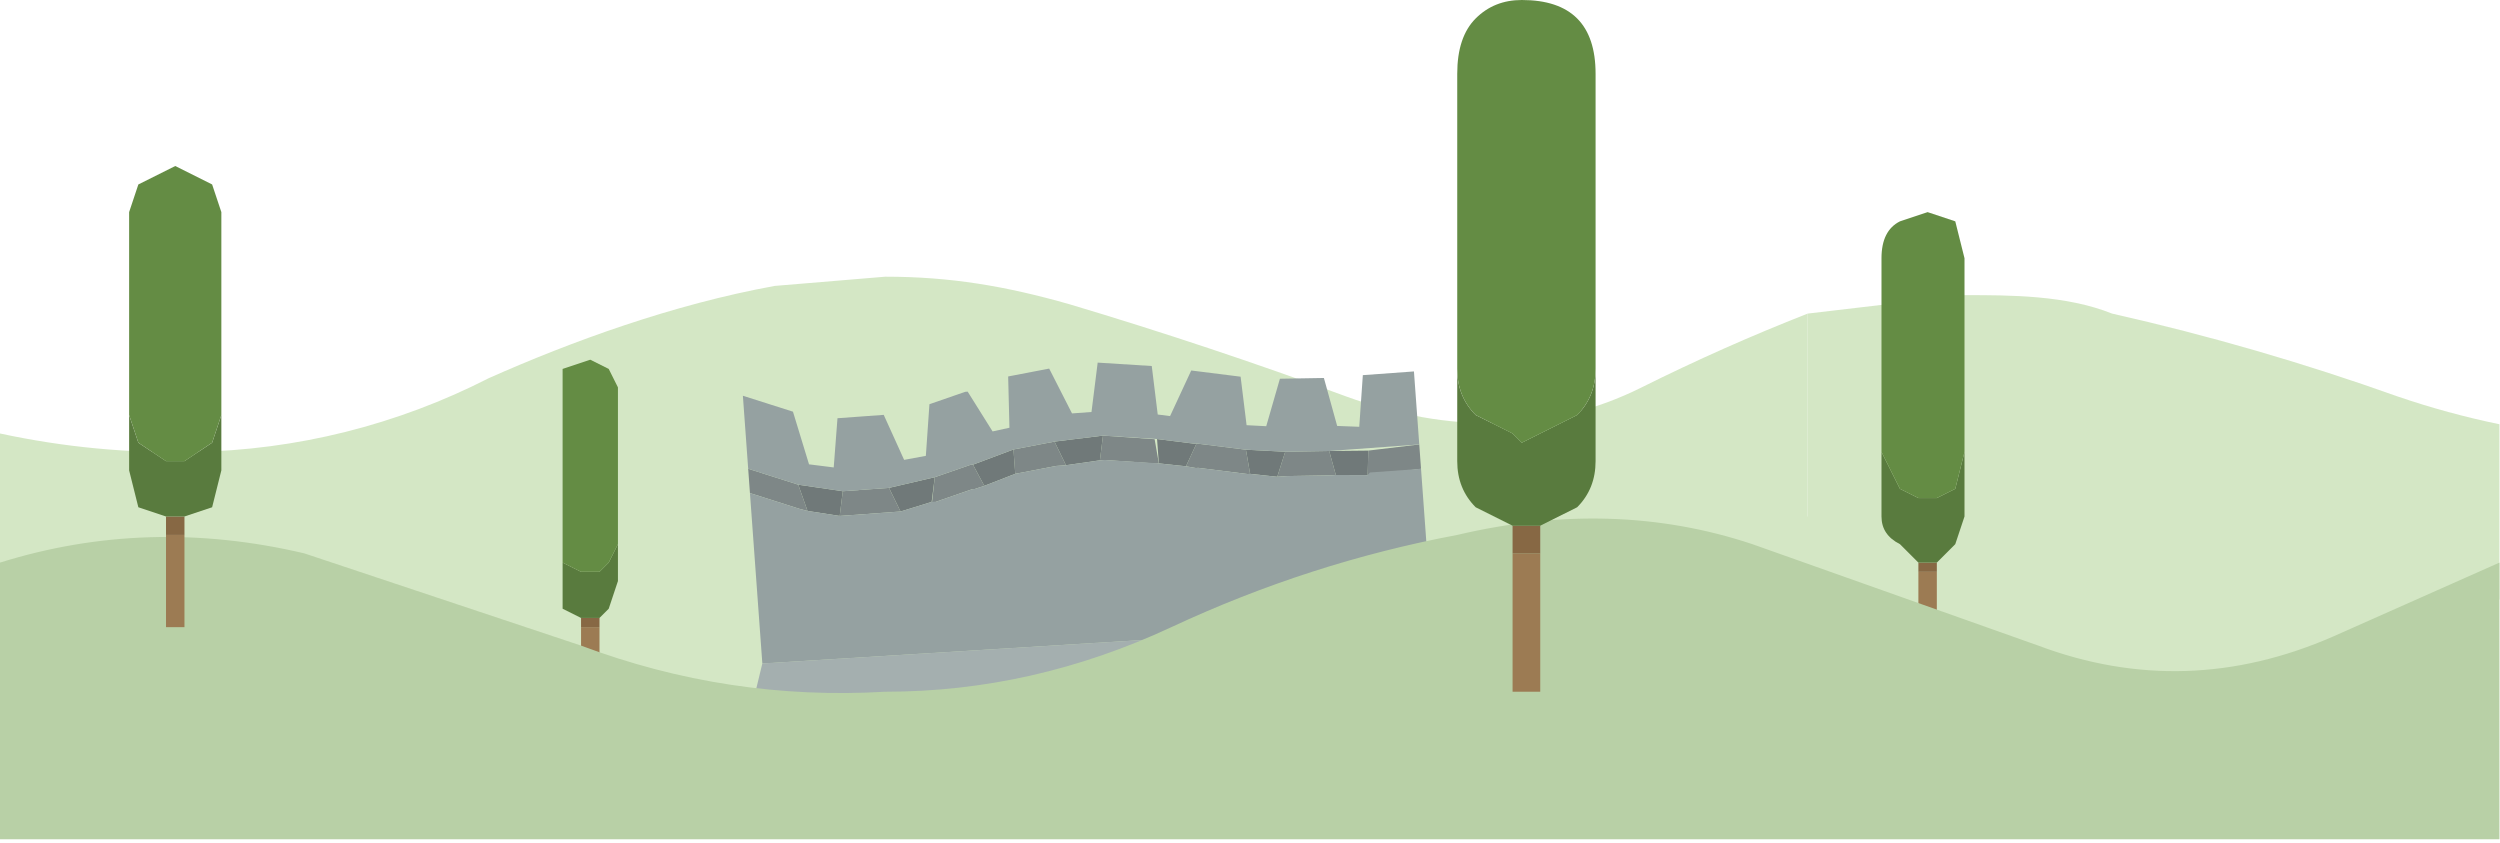
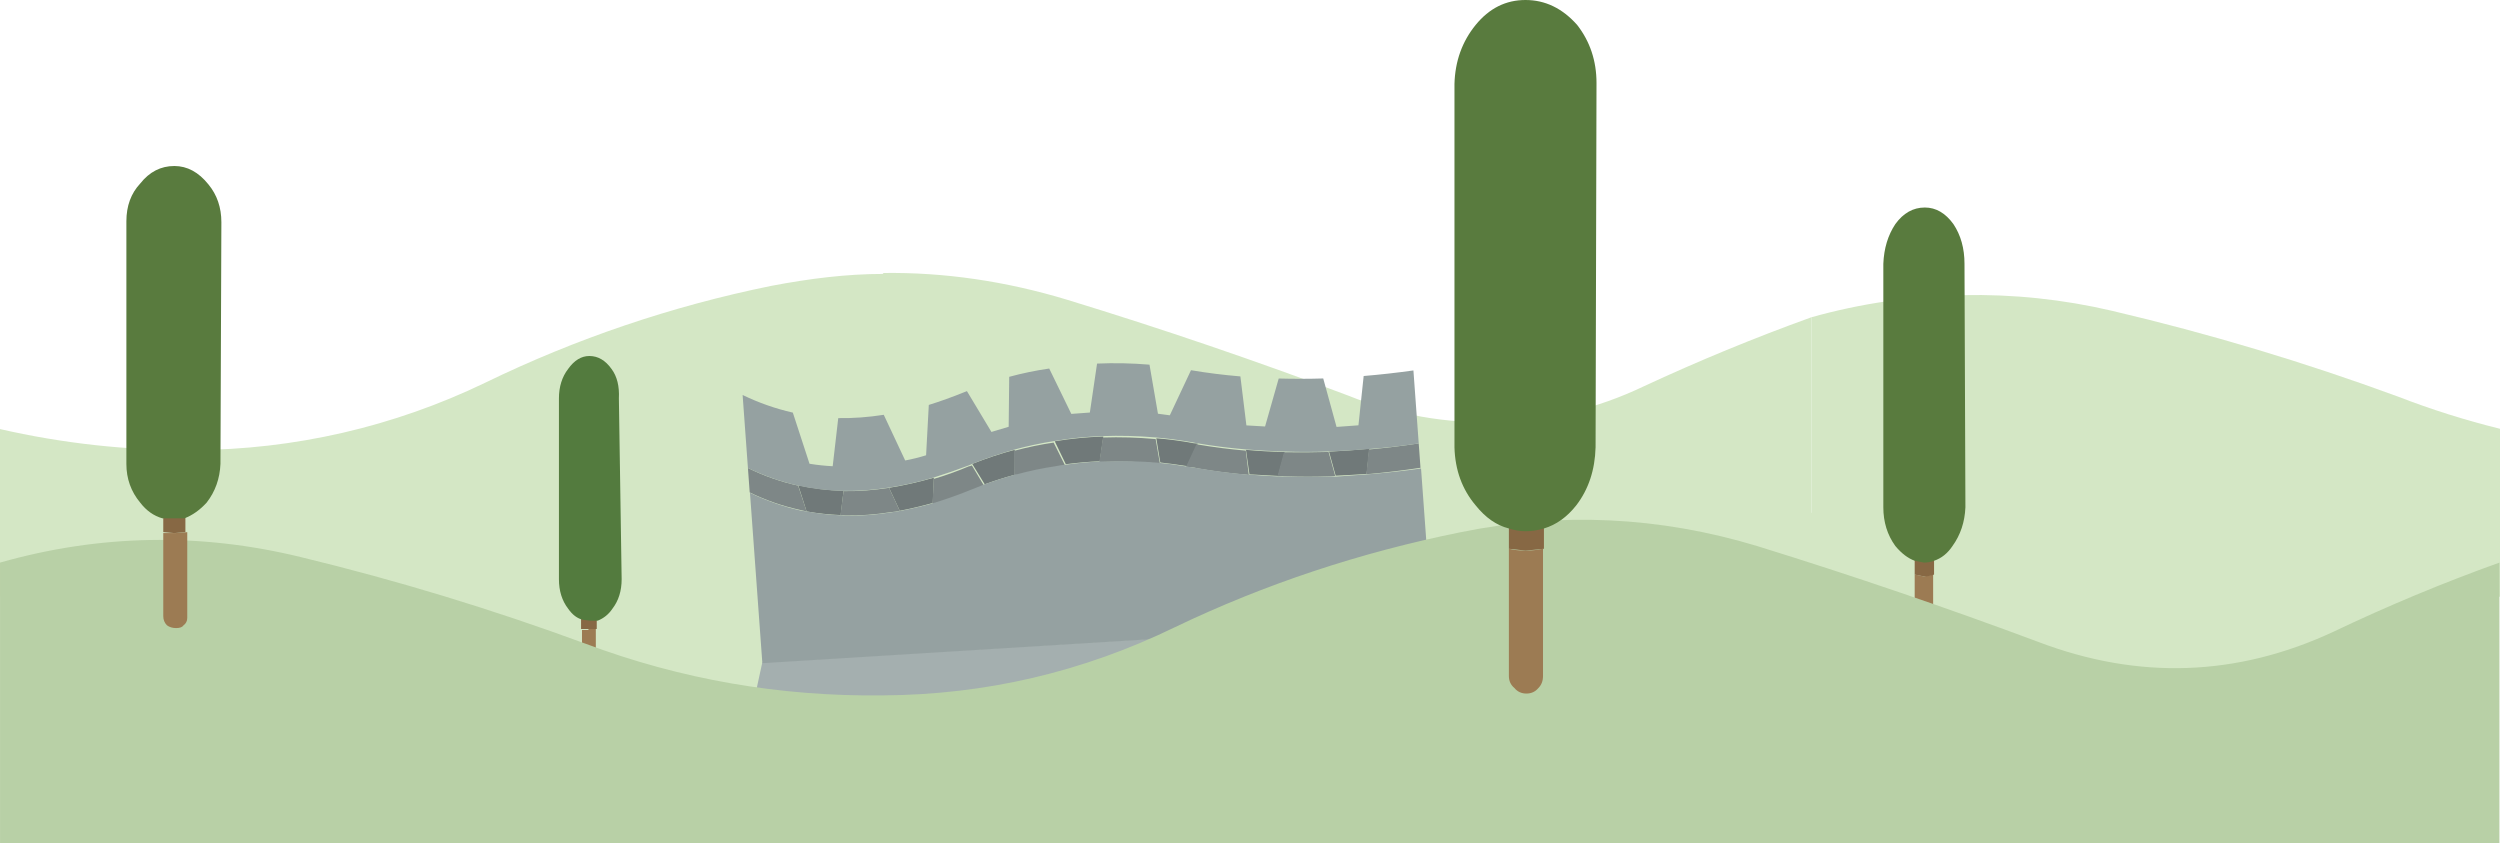
- <svg xmlns="http://www.w3.org/2000/svg" width="931.247" height="313.948" viewBox="0 0 271.061 91.382">
-   <g fill="#d4e7c5">
-     <path d="m213 32-17 2v31h75V46a91 91 0 0 1-11-3 267 267 0 0 0-31-9c-5-2-11-2-16-2z" />
-     <path d="m96 30-12 1c-11 2-22 6-31 10a73 73 0 0 1-32 8 90 90 0 0 1-21-2v18h196V34a221 221 0 0 0-18 8c-10 5-21 5-32 1a503 503 0 0 0-30-10c-7-2-13-3-20-3z" />
-     <path d="M36 56h233v24H36z" />
+ <svg xmlns="http://www.w3.org/2000/svg" width="931.25" height="313.94" version="1.1" viewBox="0 0 271.06 91.381">
+   <g transform="translate(-.0012483)" fill="#d4e7c5">
+     <path d="M212.7 32a65 65 0 00-16.3 2.4v30.3h74.7V46.5A91 91 0 01260 43a266.5 266.5 0 00-31-9.3A65 65 0 00212.8 32z" />
+     <path d="M95.8 29.7c-4 0-8 .5-12.2 1.3a130.4 130.4 0 00-31 10.5 73.5 73.5 0 01-31.7 7.3 90.4 90.4 0 01-21-2.3v18.2h196.5V34.4a220.8 220.8 0 00-18.2 7.5 39.7 39.7 0 01-32 1 503.3 503.3 0 00-30.5-10.4c-6.6-2-13.3-3-20-2.9z" />
+     <path d="M35.7 55.6h233V80h-233z" />
  </g>
-   <g transform="matrix(.263887 -.019182 .019182 .263887 -147.2798 182.2942)">
-     <path fill="#a4afaf" d="m897-353-8 25h295l-12-22z" />
-     <path fill="#707979" d="m954-421 4 10 13-3 2-10-19 3m-37-4 3 11 13 3 2-10-18-4m234 3-16-1 2 10 13 1 1-10m-50-4 1 10 11 2 4-10-16-2m-25 5 5-9h-1l-15-3v10l11 2m-49-4 14-1 2-10-20 1 4 10m-21 2v-10l-17 5 4 9 13-4z" />
-     <path fill="#7e8787" d="M933-411h25l-4-10h-19l-2 10m-36-12 20 8 3 1-3-11-20-8v10m253 11h1l21-1v-10l-21 1-1 10m-33-12-4 10h4l18 1h2l-2-10-18-1m-36-6-5 9 4 1h1l20 4h1l-1-10-20-4m-40 4h2l21 3h1l-1-10-21-3-2 10m-53-2-15 4-2 11 2-1 15-4h1l4-1-4-9h-1m18 5 17-2h4l-4-10-17 2z" />
-     <path fill="#95a1a1" d="m1006-423-13 4-4 1h-1l-15 4h-2l-13 3h-25l-13-3-3-1-20-8v70l275 3v-63h-21l-1 1-13-1h-2l-18-1h-4l-11-2h-1l-20-4h-1l-4-1-11-2-22-3h-2l-14 1h-4l-17 2m25-23-8-19-17 2-1 21-7 1-9-17h-1l-15 4-3 21-9 1-7-19h-19l-3 20-10-2-5-22-20-8v30l20 8 18 4h19l19-3 15-4h1l17-5 17-2 20-1 22 3 15 3h1l20 4 16 2 18 1h37v-30h-21l-3 21-9-1-4-20-18-1-7 19-8-1-1-20-20-4-10 18-5-1-1-20-22-3-4 20h-8z" />
+   <g transform="matrix(.26389 -.019182 .019182 .26389 -147.28 182.29)">
+     <path d="m897-353.4-7.5 25.5H1184l-12-22.4z" fill="#a4afaf" />
+     <path d="m954-421 3.7 9.7q6.7-.8 13.7-2.2l1.2-10.3q-9.5 2-18.6 2.8m-37-3.6 2.6 10.8q6.7 1.7 13.8 2.5l1.9-9.8q-9.5-1-18.4-3.6m234.5 2q-8.4.2-16.5 0l2 10q6.3.2 12.7.2l1.8-10M1101-426l.7 10.2 11.7 1.5 3.4-9.6q-8-.7-15.7-2m-24.6 5 5-9-1.8-.3q-7.6-2-15-3.1l.9 10q5.4 1 10.9 2.3m-49.6-4.4q7-.4 14-.2l2.2-10q-10.1-.4-20 .5l3.8 9.6m-21.2 2.9.8-10.2q-9 1.7-17.8 4.5l4.5 8.7q6.3-1.8 12.6-3z" fill="#707979" />
+     <path d="M933.4-411.2q1 0 1.9.2 9 .8 18.7 0 1.8 0 3.7-.3L954-421q-9.7.8-18.7 0l-2 9.8m-36.3-12q9.5 5.5 20 8.6l2.6.8-2.7-10.8q-10.5-3.1-20-8.7v10m252.7 10.9h1.8q10-.2 20.4-1v-10q-10.5.8-20.6 1l-1.7 10m-33-11.5-3.4 9.7 3.5.3q9 1 18.1 1.3h2l-2-10q-9.3-.4-18.2-1.2m-35.5-6-5 9 3.3.6 1.7.5q9.6 2.4 19.8 4l.6.2-.5-10.1q-10-1.6-19.7-4m-40.5 4.4h2.2q10.6.4 21.5 2.2h1l-1-10q-10.9-1.8-21.5-2.2l-2.2 10m-53.2-2.3q-7.6 2.6-15 4.2l-1.2 10.3 1.2-.3q7.4-1.6 15-4l1-.4 4.4-1.3-4.4-8.7-1 .3m18 5.5.8-.2q8.2-1.7 16.5-2.4 1.8-.3 3.8-.4l-4-9.7q-8.2.6-16.4 2.2z" fill="#7e8787" />
+     <path d="m1006.4-422.8-.9.2q-6.2 1.3-12.4 3l-4.3 1.4-1 .3q-7.7 2.5-15 4.2l-1.3.3q-7 1.4-13.8 2.2l-3.6.3q-9.7.8-18.7 0l-2-.3q-7-.8-13.7-2.6-1.4-.2-2.7-.6-10.5-3.2-20-8.7v70l275 3v-63q-10.5.7-20.5.8H1137l-2-.2q-9.3-.4-18.2-1.3-1.8 0-3.5-.3-6-.7-11.6-1.6h-.6q-10-1.6-19.7-4l-1.7-.4-3.2-.7q-5.5-1.4-11-2.3l-1-.2q-10.7-1.7-21.4-2-1-.2-2.2-.2-7-.2-14 .3-2 0-4 .3-8.2.6-16.4 2.2m24.3-22.8L1023-465q-8.4.6-16.6 2.2l-1.7 20.4-7.2 1.6-8.8-17.4-1 .3q-7.7 2.5-15 4.2l-2.6 20.5q-4.3 1-8.7 1.5L954-451q-9.7.8-18.7 0l-3.7 19.5q-4.8-.6-9.4-1.7l-5.3-21.4q-10.5-3.2-20-8.7v30q9.5 5.5 20 8.7 8.8 2.6 18.3 3.5 9 .8 18.7 0 9-.7 18.7-2.8 7.3-1.7 15-4l1-.4q8.8-2.8 17.7-4.6 8.2-1.6 16.5-2.3 9.9-1 20-.6 10.7.4 21.5 2.1 7.5 1.2 15 3.1l1.8.5q9.7 2.4 19.8 4 7.8 1.2 15.8 2 9 1 18.2 1.3 8 .3 16.5.2 10 0 20.4-.8v-30q-10.5.7-20.5.8l-3.6 20h-9l-4-20.2q-9.3-.4-18.2-1.3l-7 19.2-7.6-1-1-20.2q-10.2-1.6-20-4l-10 17.8-4.8-1-2-20.3q-10.8-1.7-21.4-2l-4.4 19.8h-8z" fill="#95a1a1" />
  </g>
-   <path fill="#9c7b53" d="M64 68h-1v8h1l1-1v-7h-1z" />
-   <path fill="#876844" d="M63 67v1h2v-1h-2z" />
-   <path fill="#597b3e" d="m63 62-2-1v-2 7l2 1h2l1-1 1-3v-4l-1 2-1 1h-2z" />
-   <path fill="#648c44" d="m67 42-1-2-2-1-3 1v21l2 1h2l1-1 1-2z" />
-   <path fill="#9c7b53" d="M209 62h-1v10l1 1v-1h1V62h-1z" />
-   <path fill="#876844" d="M208 61v1h2v-1h-2z" />
-   <path fill="#597b3e" d="m208 54-2-1-2-4v7q0 2 2 3l2 2h2l2-2 1-3v-7l-1 4-2 1h-2z" />
-   <path fill="#648c44" d="m213 28-1-4-3-1-3 1q-2 1-2 4v21l2 4 2 1h2l2-1 1-4z" />
-   <path fill="#b8d0a6" d="M253 69q-16 7-32 1l-31-11q-15-5-32-1-16 3-31 10t-31 7q-17 1-33-5L33 60q-17-4-33 1v30h271V61l-18 8z" />
-   <path fill="#9c7b53" d="M165 60h-1v15h3V60h-2z" />
-   <path fill="#876844" d="M164 57v3h3v-3h-3z" />
-   <path fill="#597b3e" d="m164 47-4-2q-2-2-2-5v10q0 3 2 5l4 2h3l4-2q2-2 2-5V40q0 3-2 5l-4 2-2 1-1-1z" />
-   <path fill="#648c44" d="M173 8q0-4-2-6t-6-2q-3 0-5 2t-2 6v32q0 3 2 5l4 2 1 1 2-1 4-2q2-2 2-5z" />
-   <path fill="#9c7b53" d="M19 58h-1v10h2V58h-1z" />
-   <path fill="#876844" d="M18 56v2h2v-2h-2z" />
-   <path fill="#597b3e" d="m18 50-3-2-1-3v6l1 4 3 1h2l3-1 1-4v-6l-1 3-3 2h-2z" />
-   <path fill="#648c44" d="m24 23-1-3-4-2-4 2-1 3v22l1 3 3 2h2l3-2 1-3z" />
+   <path d="M63.8 68.3h-.7V75q0 .4.3.7.2.3.6.3t.4-.3q.2-.3.2-.7v-6.8h-.8z" fill="#9c7b53" />
+   <path d="M63 67v1.2h1.7v-1.3H63z" fill="#876844" />
+   <path d="M67.1 43.2q.1-2-.8-3.2-1-1.4-2.4-1.4-1.3 0-2.3 1.4-1 1.3-1 3.2v19.6q0 1.9 1 3.2.7 1 1.6 1.2l.8.1h.8q1-.4 1.6-1.3 1-1.3 1-3.2z" fill="#537b3e" />
+   <path d="m208.6 62.5-1-.2v9.3q0 .5.3.8.2.4.7.4t.7-.4q.3-.3.3-.8v-9.3l-1 .2z" fill="#9c7b53" />
+   <path d="M207.6 60.6v1.7l1 .2q.6 0 1.1-.2v-1.7l-1 .2q-.6 0-1-.2z" fill="#876844" />
+   <path d="M213 28.6q0-2.5-1.2-4.3-1.3-1.8-3.1-1.8-1.9 0-3.2 1.8-1.2 1.8-1.3 4.3V55q0 2.4 1.3 4.2 1 1.2 2.1 1.6l1 .2q.6 0 1.1-.2 1.2-.4 2-1.6 1.3-1.8 1.4-4.2z" fill="#597b3e" />
+   <path d="M253 68.5q-15.7 7.3-32 1.1Q206 64 190.5 59.2q-15.9-4.8-32.1-1.5Q142 61 127.4 68q-15 7.3-31.7 7.4-16.7.2-32.2-5.6-15.2-5.6-30.9-9.4-16.4-4-32.6.6v30.4h271V61q-9.2 3.3-18 7.5z" fill="#b8d0a6" />
+   <path d="M165.4 59.7q-1 0-1.8-.2v13.8q0 .8.6 1.3.5.6 1.3.6.8 0 1.3-.6.5-.5.5-1.3V59.5q-.9.2-1.9.2z" fill="#9c7b53" />
+   <path d="M163.6 57v2.5l1.8.2 2-.2V57l-2 .2q-1 0-1.8-.2z" fill="#876844" />
+   <path d="M173.1 9q0-3.6-2.1-6.3-2.4-2.7-5.6-2.7-3.2 0-5.4 2.7t-2.3 6.4v39.4q.1 3.7 2.3 6.3 1.6 2 3.6 2.5.9.3 1.8.3 1 0 2-.3 2-.6 3.5-2.5 2-2.6 2.1-6.3z" fill="#597b3e" />
+   <path d="M19 57.8h-1.3v9q0 .6.4 1 .4.3 1 .3t.8-.3q.4-.3.4-.8v-9.3l-1.3.1z" fill="#9c7b53" />
+   <path d="M17.7 56v1.7l1.2.1 1.2-.1V56l-1.3.1q-.7.1-1.3 0z" fill="#876844" />
+   <path d="M24 24.1q0-2.4-1.4-4.1-1.6-2-3.7-2-2.2 0-3.7 1.9-1.5 1.6-1.5 4.1v26.3q0 2.4 1.5 4.2 1 1.3 2.4 1.7h2.4q1.3-.5 2.4-1.7 1.4-1.8 1.5-4.2z" fill="#597b3e" />
</svg>
